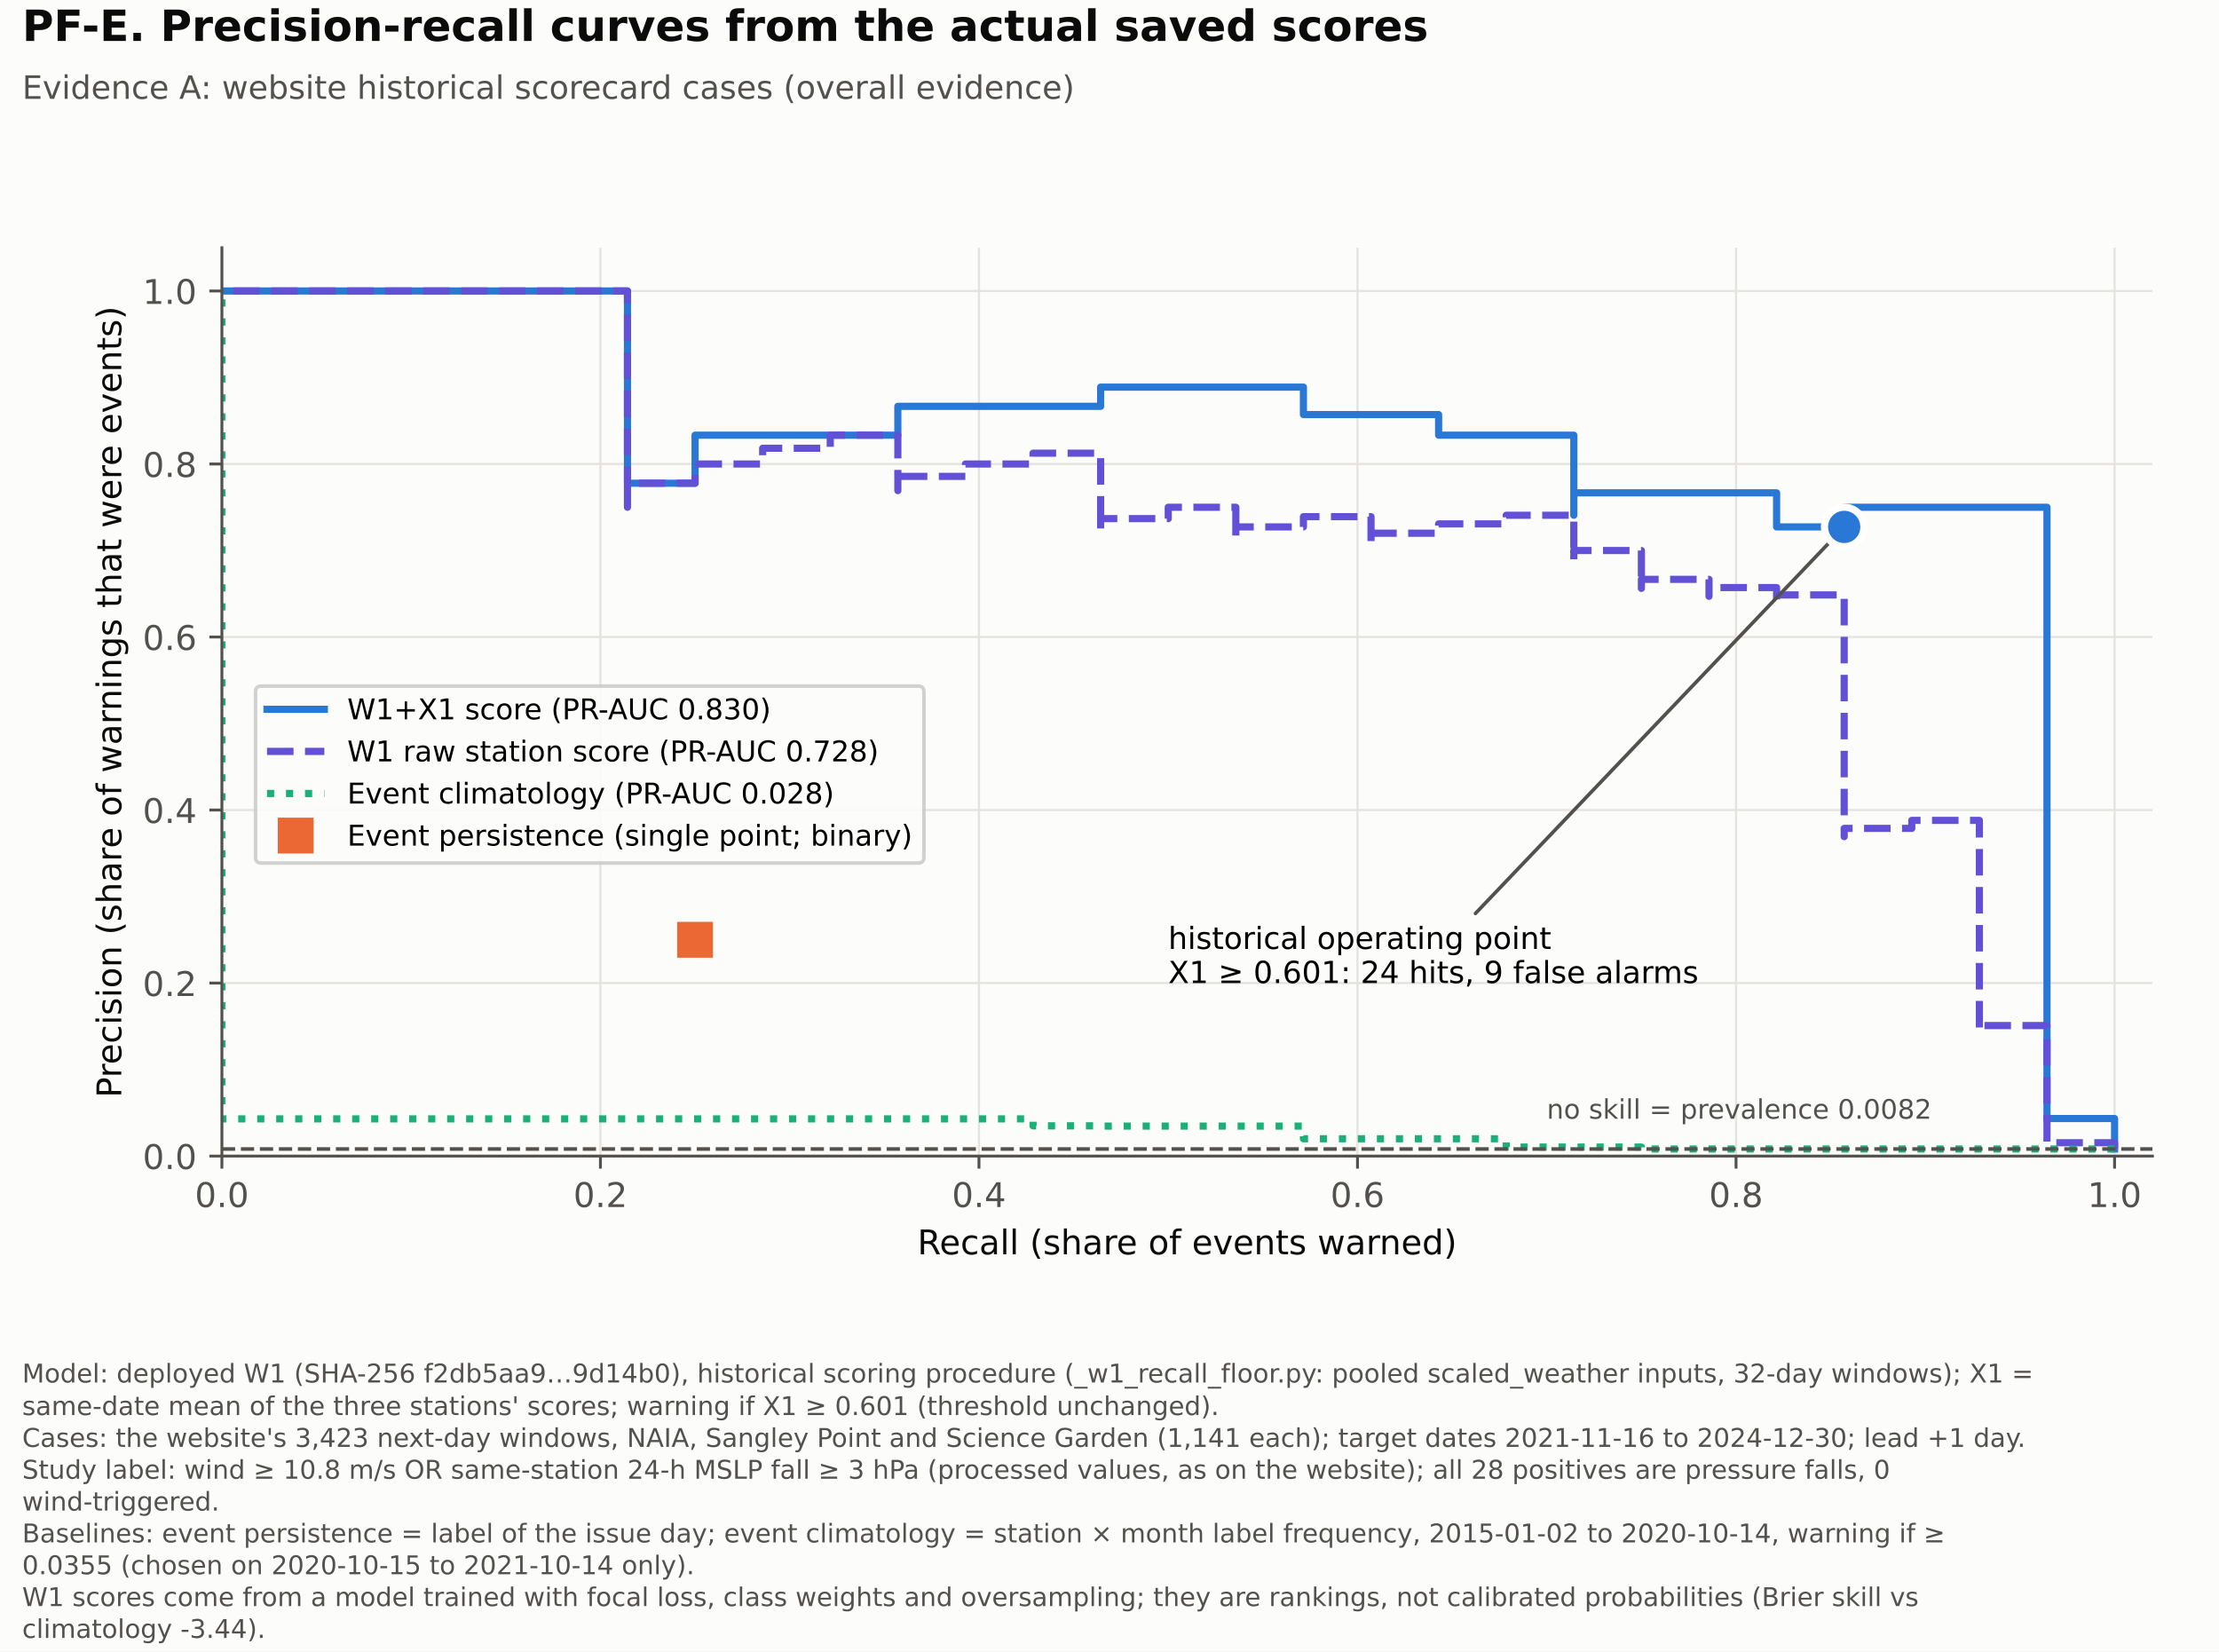
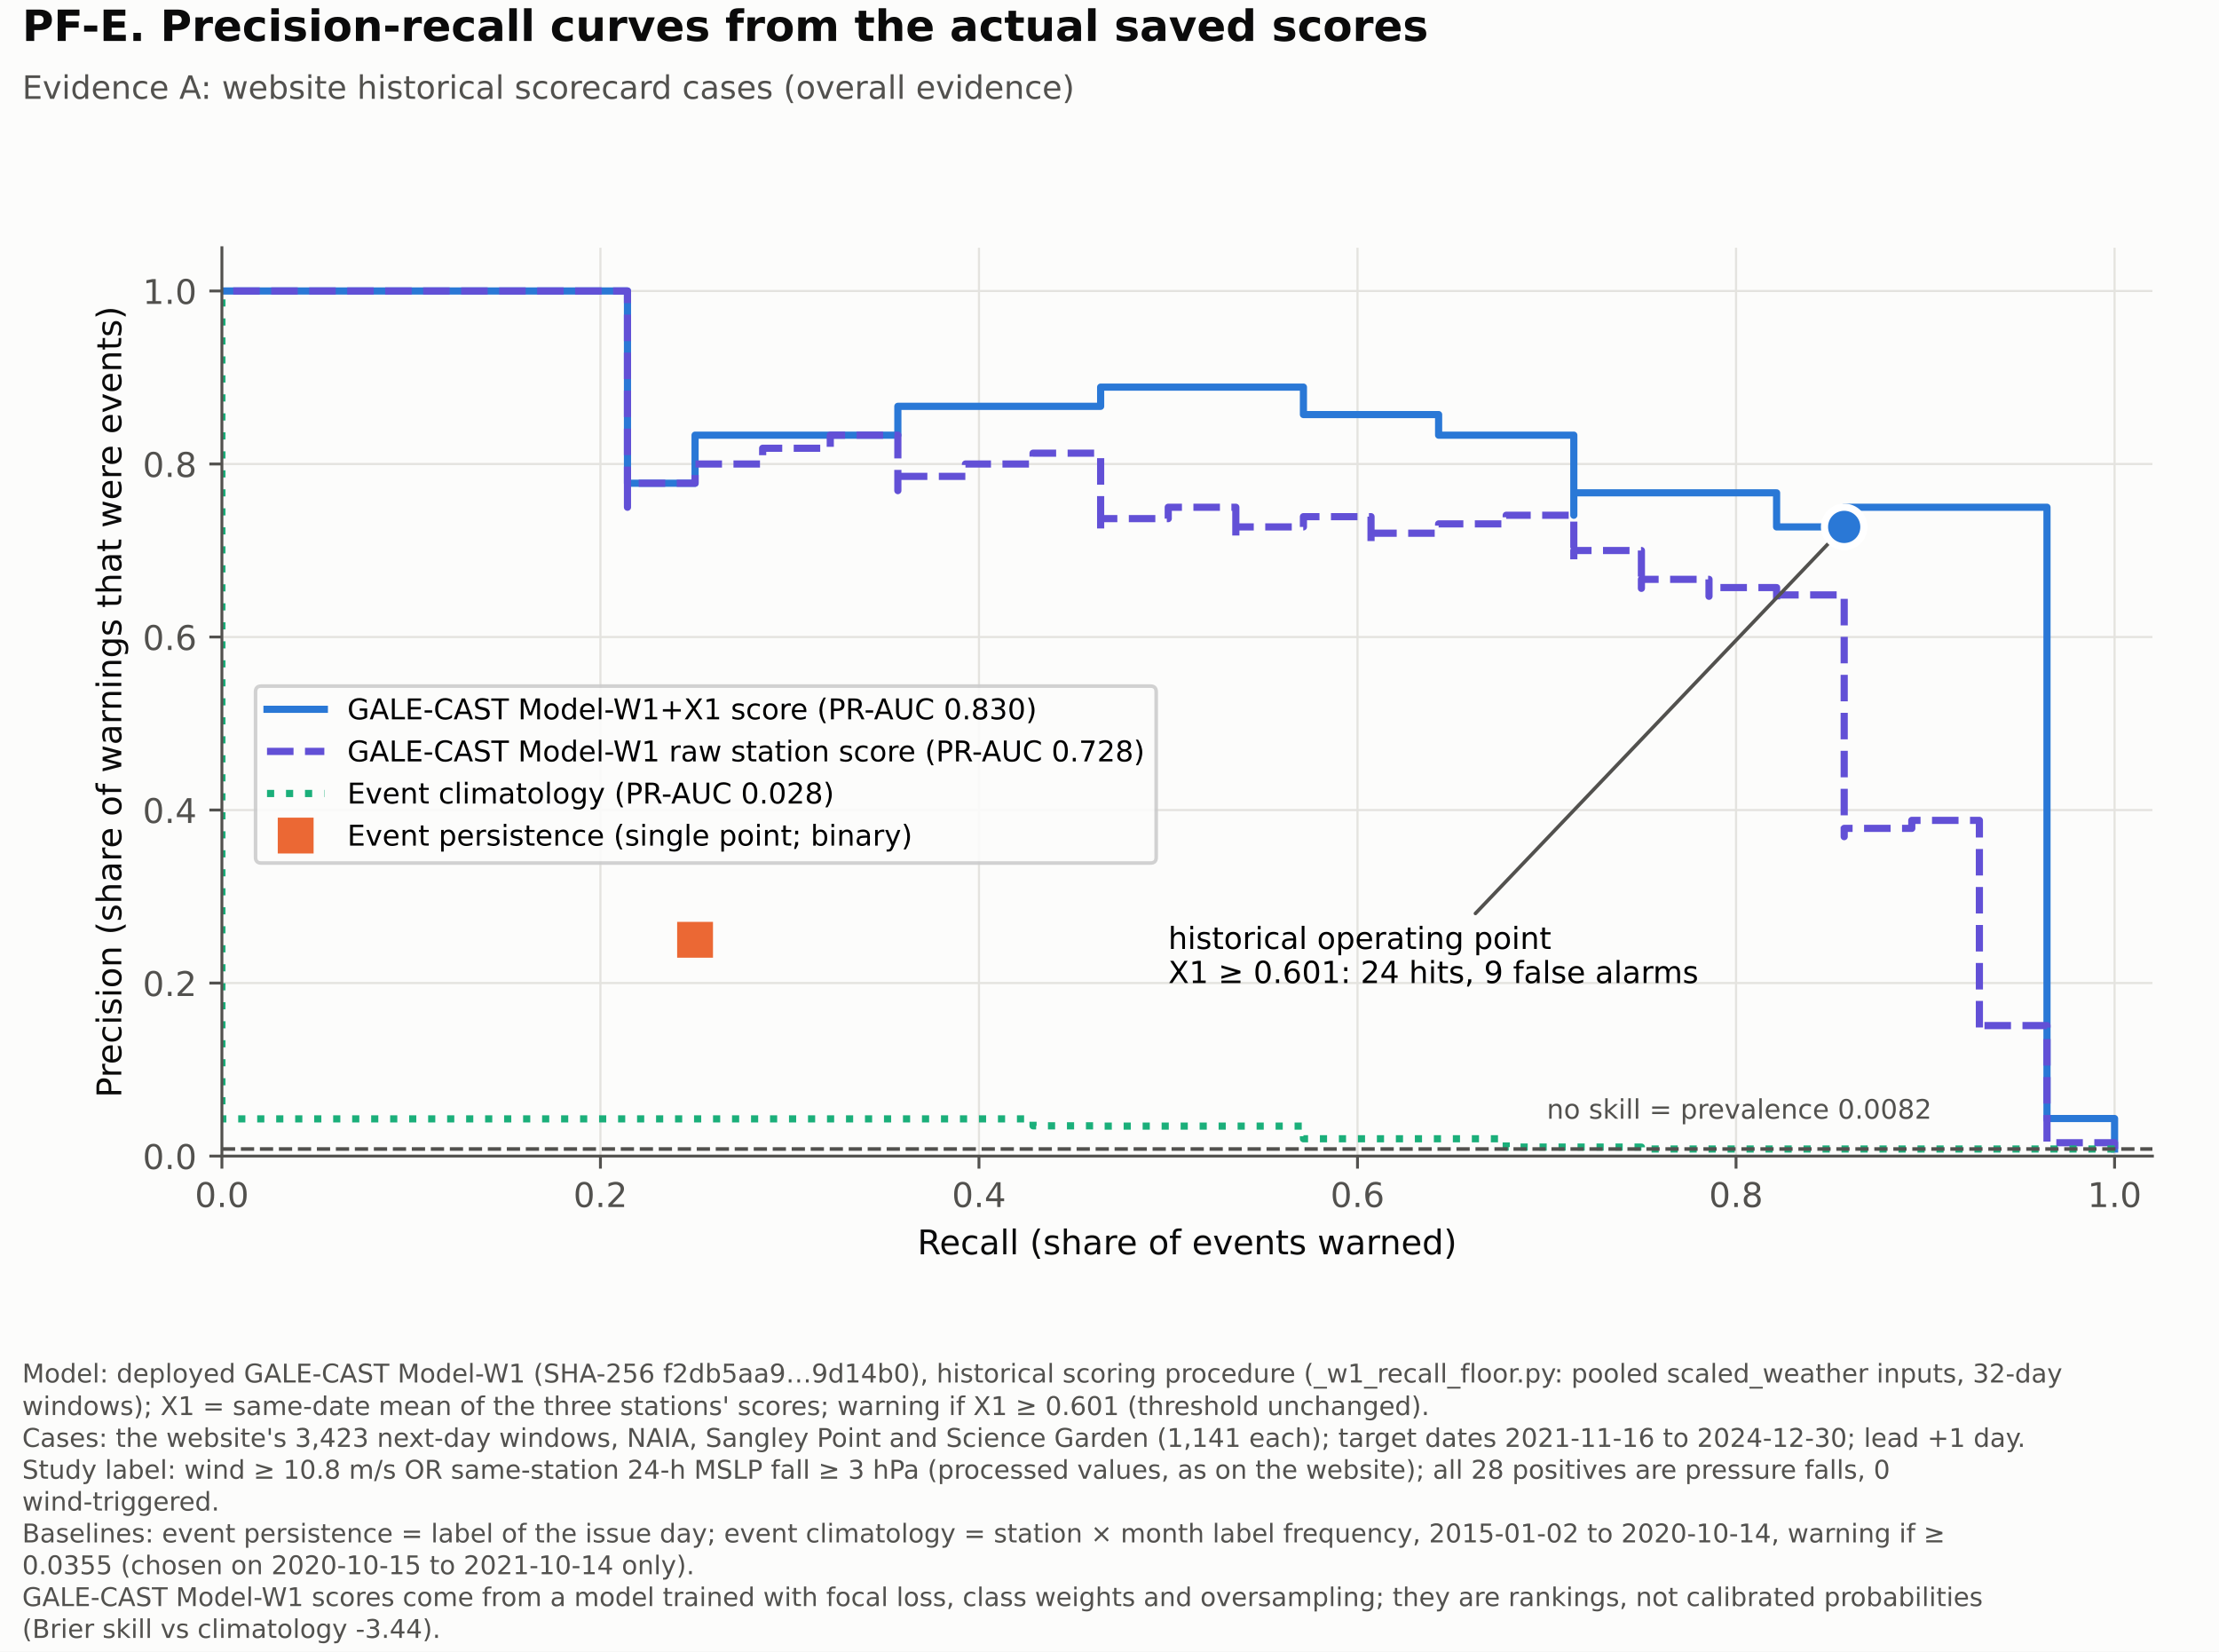
<svg xmlns="http://www.w3.org/2000/svg" xmlns:xlink="http://www.w3.org/1999/xlink" width="619.2pt" height="460.8pt" viewBox="0 0 619.2 460.8" version="1.1">
  <defs>
    <style type="text/css">*{stroke-linejoin: round; stroke-linecap: butt}</style>
  </defs>
  <g id="figure_1">
    <g id="patch_1">
      <path d="M 0 460.8  L 619.2 460.8  L 619.2 0  L 0 0  z " style="fill: #fcfcfb" />
    </g>
    <g id="axes_1">
      <g id="patch_2">
        <path d="M 61.92 322.56  L 600.624 322.56  L 600.624 69.12  L 61.92 69.12  z " style="fill: #fcfcfb" />
      </g>
      <g id="matplotlib.axis_1">
        <g id="xtick_1">
          <g id="line2d_1">
-             <path d="M 61.92 322.56  L 61.92 69.12  " clip-path="url(#p383bffa372)" style="fill: none; stroke: #e4e3df; stroke-width: 0.6; stroke-linecap: square" />
+             <path d="M 61.92 322.56  L 61.92 69.12  " clip-path="url(#p3936e4d92b)" style="fill: none; stroke: #e4e3df; stroke-width: 0.6; stroke-linecap: square" />
          </g>
          <g id="line2d_2">
            <defs>
-               <path id="md7d50d5242" d="M 0 0  L 0 3.5  " style="stroke: #52514e; stroke-width: 0.8" />
+               <path id="mcc670f566c" d="M 0 0  L 0 3.5  " style="stroke: #52514e; stroke-width: 0.8" />
            </defs>
            <g>
-               <use xlink:href="#md7d50d5242" x="61.92" y="322.56" style="fill: #52514e; stroke: #52514e; stroke-width: 0.8" />
+               <use xlink:href="#mcc670f566c" x="61.92" y="322.56" style="fill: #52514e; stroke: #52514e; stroke-width: 0.8" />
            </g>
          </g>
          <g id="text_1">
            <text style="fill: #52514e; font: 9.5px 'DejaVu Sans'; text-anchor: middle" x="61.92" y="336.779" transform="rotate(-0 61.92 336.7785)">0.0</text>
          </g>
        </g>
        <g id="xtick_2">
          <g id="line2d_3">
-             <path d="M 167.548 322.56  L 167.548 69.12  " clip-path="url(#p383bffa372)" style="fill: none; stroke: #e4e3df; stroke-width: 0.6; stroke-linecap: square" />
+             <path d="M 167.548 322.56  L 167.548 69.12  " clip-path="url(#p3936e4d92b)" style="fill: none; stroke: #e4e3df; stroke-width: 0.6; stroke-linecap: square" />
          </g>
          <g id="line2d_4">
            <g>
-               <use xlink:href="#md7d50d5242" x="167.548" y="322.56" style="fill: #52514e; stroke: #52514e; stroke-width: 0.8" />
+               <use xlink:href="#mcc670f566c" x="167.548" y="322.56" style="fill: #52514e; stroke: #52514e; stroke-width: 0.8" />
            </g>
          </g>
          <g id="text_2">
            <text style="fill: #52514e; font: 9.5px 'DejaVu Sans'; text-anchor: middle" x="167.548" y="336.779" transform="rotate(-0 167.5482 336.7785)">0.2</text>
          </g>
        </g>
        <g id="xtick_3">
          <g id="line2d_5">
-             <path d="M 273.176 322.56  L 273.176 69.12  " clip-path="url(#p383bffa372)" style="fill: none; stroke: #e4e3df; stroke-width: 0.6; stroke-linecap: square" />
+             <path d="M 273.176 322.56  L 273.176 69.12  " clip-path="url(#p3936e4d92b)" style="fill: none; stroke: #e4e3df; stroke-width: 0.6; stroke-linecap: square" />
          </g>
          <g id="line2d_6">
            <g>
-               <use xlink:href="#md7d50d5242" x="273.176" y="322.56" style="fill: #52514e; stroke: #52514e; stroke-width: 0.8" />
+               <use xlink:href="#mcc670f566c" x="273.176" y="322.56" style="fill: #52514e; stroke: #52514e; stroke-width: 0.8" />
            </g>
          </g>
          <g id="text_3">
            <text style="fill: #52514e; font: 9.5px 'DejaVu Sans'; text-anchor: middle" x="273.176" y="336.779" transform="rotate(-0 273.1765 336.7785)">0.4</text>
          </g>
        </g>
        <g id="xtick_4">
          <g id="line2d_7">
-             <path d="M 378.805 322.56  L 378.805 69.12  " clip-path="url(#p383bffa372)" style="fill: none; stroke: #e4e3df; stroke-width: 0.6; stroke-linecap: square" />
+             <path d="M 378.805 322.56  L 378.805 69.12  " clip-path="url(#p3936e4d92b)" style="fill: none; stroke: #e4e3df; stroke-width: 0.6; stroke-linecap: square" />
          </g>
          <g id="line2d_8">
            <g>
-               <use xlink:href="#md7d50d5242" x="378.805" y="322.56" style="fill: #52514e; stroke: #52514e; stroke-width: 0.8" />
+               <use xlink:href="#mcc670f566c" x="378.805" y="322.56" style="fill: #52514e; stroke: #52514e; stroke-width: 0.8" />
            </g>
          </g>
          <g id="text_4">
            <text style="fill: #52514e; font: 9.5px 'DejaVu Sans'; text-anchor: middle" x="378.805" y="336.779" transform="rotate(-0 378.8047 336.7785)">0.6</text>
          </g>
        </g>
        <g id="xtick_5">
          <g id="line2d_9">
-             <path d="M 484.433 322.56  L 484.433 69.12  " clip-path="url(#p383bffa372)" style="fill: none; stroke: #e4e3df; stroke-width: 0.6; stroke-linecap: square" />
+             <path d="M 484.433 322.56  L 484.433 69.12  " clip-path="url(#p3936e4d92b)" style="fill: none; stroke: #e4e3df; stroke-width: 0.6; stroke-linecap: square" />
          </g>
          <g id="line2d_10">
            <g>
-               <use xlink:href="#md7d50d5242" x="484.433" y="322.56" style="fill: #52514e; stroke: #52514e; stroke-width: 0.8" />
+               <use xlink:href="#mcc670f566c" x="484.433" y="322.56" style="fill: #52514e; stroke: #52514e; stroke-width: 0.8" />
            </g>
          </g>
          <g id="text_5">
            <text style="fill: #52514e; font: 9.5px 'DejaVu Sans'; text-anchor: middle" x="484.433" y="336.779" transform="rotate(-0 484.4329 336.7785)">0.8</text>
          </g>
        </g>
        <g id="xtick_6">
          <g id="line2d_11">
-             <path d="M 590.061 322.56  L 590.061 69.12  " clip-path="url(#p383bffa372)" style="fill: none; stroke: #e4e3df; stroke-width: 0.6; stroke-linecap: square" />
+             <path d="M 590.061 322.56  L 590.061 69.12  " clip-path="url(#p3936e4d92b)" style="fill: none; stroke: #e4e3df; stroke-width: 0.6; stroke-linecap: square" />
          </g>
          <g id="line2d_12">
            <g>
-               <use xlink:href="#md7d50d5242" x="590.061" y="322.56" style="fill: #52514e; stroke: #52514e; stroke-width: 0.8" />
+               <use xlink:href="#mcc670f566c" x="590.061" y="322.56" style="fill: #52514e; stroke: #52514e; stroke-width: 0.8" />
            </g>
          </g>
          <g id="text_6">
            <text style="fill: #52514e; font: 9.5px 'DejaVu Sans'; text-anchor: middle" x="590.061" y="336.779" transform="rotate(-0 590.0612 336.7785)">1.0</text>
          </g>
        </g>
        <g id="text_7">
          <text style="fill: #0b0b0b; font: 9.5px 'DejaVu Sans'; text-anchor: middle" x="331.272" y="349.973" transform="rotate(-0 331.272 349.9727)">Recall (share of events warned)</text>
        </g>
      </g>
      <g id="matplotlib.axis_2">
        <g id="ytick_1">
          <g id="line2d_13">
-             <path d="M 61.92 322.56  L 600.624 322.56  " clip-path="url(#p383bffa372)" style="fill: none; stroke: #e4e3df; stroke-width: 0.6; stroke-linecap: square" />
+             <path d="M 61.92 322.56  L 600.624 322.56  " clip-path="url(#p3936e4d92b)" style="fill: none; stroke: #e4e3df; stroke-width: 0.6; stroke-linecap: square" />
          </g>
          <g id="line2d_14">
            <defs>
-               <path id="m745daed91f" d="M 0 0  L -3.5 0  " style="stroke: #52514e; stroke-width: 0.8" />
+               <path id="m7b011d0140" d="M 0 0  L -3.5 0  " style="stroke: #52514e; stroke-width: 0.8" />
            </defs>
            <g>
-               <use xlink:href="#m745daed91f" x="61.92" y="322.56" style="fill: #52514e; stroke: #52514e; stroke-width: 0.8" />
+               <use xlink:href="#m7b011d0140" x="61.92" y="322.56" style="fill: #52514e; stroke: #52514e; stroke-width: 0.8" />
            </g>
          </g>
          <g id="text_8">
            <text style="fill: #52514e; font: 9.5px 'DejaVu Sans'; text-anchor: end" x="54.92" y="326.169" transform="rotate(-0 54.92 326.1693)">0.0</text>
          </g>
        </g>
        <g id="ytick_2">
          <g id="line2d_15">
-             <path d="M 61.92 274.286  L 600.624 274.286  " clip-path="url(#p383bffa372)" style="fill: none; stroke: #e4e3df; stroke-width: 0.6; stroke-linecap: square" />
+             <path d="M 61.92 274.286  L 600.624 274.286  " clip-path="url(#p3936e4d92b)" style="fill: none; stroke: #e4e3df; stroke-width: 0.6; stroke-linecap: square" />
          </g>
          <g id="line2d_16">
            <g>
-               <use xlink:href="#m745daed91f" x="61.92" y="274.286" style="fill: #52514e; stroke: #52514e; stroke-width: 0.8" />
+               <use xlink:href="#m7b011d0140" x="61.92" y="274.286" style="fill: #52514e; stroke: #52514e; stroke-width: 0.8" />
            </g>
          </g>
          <g id="text_9">
            <text style="fill: #52514e; font: 9.5px 'DejaVu Sans'; text-anchor: end" x="54.92" y="277.895" transform="rotate(-0 54.92 277.895)">0.2</text>
          </g>
        </g>
        <g id="ytick_3">
          <g id="line2d_17">
-             <path d="M 61.92 226.011  L 600.624 226.011  " clip-path="url(#p383bffa372)" style="fill: none; stroke: #e4e3df; stroke-width: 0.6; stroke-linecap: square" />
+             <path d="M 61.92 226.011  L 600.624 226.011  " clip-path="url(#p3936e4d92b)" style="fill: none; stroke: #e4e3df; stroke-width: 0.6; stroke-linecap: square" />
          </g>
          <g id="line2d_18">
            <g>
-               <use xlink:href="#m745daed91f" x="61.92" y="226.011" style="fill: #52514e; stroke: #52514e; stroke-width: 0.8" />
+               <use xlink:href="#m7b011d0140" x="61.92" y="226.011" style="fill: #52514e; stroke: #52514e; stroke-width: 0.8" />
            </g>
          </g>
          <g id="text_10">
            <text style="fill: #52514e; font: 9.5px 'DejaVu Sans'; text-anchor: end" x="54.92" y="229.621" transform="rotate(-0 54.92 229.6207)">0.4</text>
          </g>
        </g>
        <g id="ytick_4">
          <g id="line2d_19">
-             <path d="M 61.92 177.737  L 600.624 177.737  " clip-path="url(#p383bffa372)" style="fill: none; stroke: #e4e3df; stroke-width: 0.6; stroke-linecap: square" />
+             <path d="M 61.92 177.737  L 600.624 177.737  " clip-path="url(#p3936e4d92b)" style="fill: none; stroke: #e4e3df; stroke-width: 0.6; stroke-linecap: square" />
          </g>
          <g id="line2d_20">
            <g>
-               <use xlink:href="#m745daed91f" x="61.92" y="177.737" style="fill: #52514e; stroke: #52514e; stroke-width: 0.8" />
+               <use xlink:href="#m7b011d0140" x="61.92" y="177.737" style="fill: #52514e; stroke: #52514e; stroke-width: 0.8" />
            </g>
          </g>
          <g id="text_11">
            <text style="fill: #52514e; font: 9.5px 'DejaVu Sans'; text-anchor: end" x="54.92" y="181.346" transform="rotate(-0 54.92 181.3464)">0.6</text>
          </g>
        </g>
        <g id="ytick_5">
          <g id="line2d_21">
-             <path d="M 61.92 129.463  L 600.624 129.463  " clip-path="url(#p383bffa372)" style="fill: none; stroke: #e4e3df; stroke-width: 0.6; stroke-linecap: square" />
+             <path d="M 61.92 129.463  L 600.624 129.463  " clip-path="url(#p3936e4d92b)" style="fill: none; stroke: #e4e3df; stroke-width: 0.6; stroke-linecap: square" />
          </g>
          <g id="line2d_22">
            <g>
-               <use xlink:href="#m745daed91f" x="61.92" y="129.463" style="fill: #52514e; stroke: #52514e; stroke-width: 0.8" />
+               <use xlink:href="#m7b011d0140" x="61.92" y="129.463" style="fill: #52514e; stroke: #52514e; stroke-width: 0.8" />
            </g>
          </g>
          <g id="text_12">
            <text style="fill: #52514e; font: 9.5px 'DejaVu Sans'; text-anchor: end" x="54.92" y="133.072" transform="rotate(-0 54.92 133.0721)">0.8</text>
          </g>
        </g>
        <g id="ytick_6">
          <g id="line2d_23">
-             <path d="M 61.92 81.189  L 600.624 81.189  " clip-path="url(#p383bffa372)" style="fill: none; stroke: #e4e3df; stroke-width: 0.6; stroke-linecap: square" />
+             <path d="M 61.92 81.189  L 600.624 81.189  " clip-path="url(#p3936e4d92b)" style="fill: none; stroke: #e4e3df; stroke-width: 0.6; stroke-linecap: square" />
          </g>
          <g id="line2d_24">
            <g>
-               <use xlink:href="#m745daed91f" x="61.92" y="81.189" style="fill: #52514e; stroke: #52514e; stroke-width: 0.8" />
+               <use xlink:href="#m7b011d0140" x="61.92" y="81.189" style="fill: #52514e; stroke: #52514e; stroke-width: 0.8" />
            </g>
          </g>
          <g id="text_13">
            <text style="fill: #52514e; font: 9.5px 'DejaVu Sans'; text-anchor: end" x="54.92" y="84.798" transform="rotate(-0 54.92 84.79783)">1.0</text>
          </g>
        </g>
        <g id="text_14">
          <text style="fill: #0b0b0b; font: 9.5px 'DejaVu Sans'; text-anchor: middle" x="33.836" y="195.84" transform="rotate(-90 33.83633 195.84)">Precision (share of warnings that were events)</text>
        </g>
      </g>
      <g id="line2d_25">
-         <path d="M 590.061 320.586  L 590.061 312.082  L 571.199 312.082  L 571.199 312.409  L 571.199 141.531  L 514.612 141.531  L 514.612 147.017  L 495.75 147.017  L 495.75 137.509  L 439.164 137.509  L 439.164 143.766  L 439.164 121.417  L 401.439 121.417  L 401.439 115.67  L 363.715 115.67  L 363.715 108.008  L 307.128 108.008  L 307.128 113.371  L 250.542 113.371  L 250.542 121.417  L 193.955 121.417  L 193.955 134.827  L 175.093 134.827  L 175.093 81.189  L 61.92 81.189  L 61.92 81.189  " clip-path="url(#p383bffa372)" style="fill: none; stroke: #2a78d6; stroke-width: 2; stroke-linecap: square" />
+         <path d="M 590.061 320.586  L 590.061 312.082  L 571.199 312.082  L 571.199 312.409  L 571.199 141.531  L 514.612 141.531  L 514.612 147.017  L 495.75 147.017  L 495.75 137.509  L 439.164 137.509  L 439.164 143.766  L 439.164 121.417  L 401.439 121.417  L 401.439 115.67  L 363.715 115.67  L 363.715 108.008  L 307.128 108.008  L 307.128 113.371  L 250.542 113.371  L 250.542 121.417  L 193.955 121.417  L 193.955 134.827  L 175.093 134.827  L 175.093 81.189  L 61.92 81.189  L 61.92 81.189  " clip-path="url(#p3936e4d92b)" style="fill: none; stroke: #2a78d6; stroke-width: 2; stroke-linecap: square" />
      </g>
      <g id="line2d_26">
-         <path d="M 590.061 320.586  L 590.061 318.84  L 571.199 318.84  L 571.199 318.971  L 571.199 286.152  L 552.337 286.152  L 552.337 287.303  L 552.337 228.893  L 533.475 228.893  L 533.475 231.131  L 514.612 231.131  L 514.612 233.438  L 514.612 165.995  L 495.75 165.995  L 495.75 168.35  L 495.75 163.944  L 476.888 163.944  L 476.888 166.378  L 476.888 161.646  L 458.026 161.646  L 458.026 164.16  L 458.026 153.6  L 439.164 153.6  L 439.164 156.097  L 439.164 143.766  L 420.302 143.766  L 420.302 146.173  L 401.439 146.173  L 401.439 148.773  L 382.577 148.773  L 382.577 151.589  L 382.577 144.155  L 363.715 144.155  L 363.715 147.017  L 344.853 147.017  L 344.853 150.152  L 344.853 141.531  L 325.991 141.531  L 325.991 144.707  L 307.128 144.707  L 307.128 148.236  L 307.128 126.446  L 288.266 126.446  L 288.266 129.463  L 269.404 129.463  L 269.404 132.911  L 250.542 132.911  L 250.542 136.89  L 250.542 121.417  L 231.68 121.417  L 231.68 125.074  L 212.817 125.074  L 212.817 129.463  L 193.955 129.463  L 193.955 134.827  L 175.093 134.827  L 175.093 141.531  L 175.093 81.189  L 61.92 81.189  L 61.92 81.189  " clip-path="url(#p383bffa372)" style="fill: none; stroke-dasharray: 7.4,3.2; stroke-dashoffset: 0; stroke: #6250d6; stroke-width: 2" />
+         <path d="M 590.061 320.586  L 590.061 318.84  L 571.199 318.84  L 571.199 318.971  L 571.199 286.152  L 552.337 286.152  L 552.337 287.303  L 552.337 228.893  L 533.475 228.893  L 533.475 231.131  L 514.612 231.131  L 514.612 233.438  L 514.612 165.995  L 495.75 165.995  L 495.75 168.35  L 495.75 163.944  L 476.888 163.944  L 476.888 166.378  L 476.888 161.646  L 458.026 161.646  L 458.026 164.16  L 458.026 153.6  L 439.164 153.6  L 439.164 156.097  L 439.164 143.766  L 420.302 143.766  L 420.302 146.173  L 401.439 146.173  L 401.439 148.773  L 382.577 148.773  L 382.577 151.589  L 382.577 144.155  L 363.715 144.155  L 363.715 147.017  L 344.853 147.017  L 344.853 150.152  L 344.853 141.531  L 325.991 141.531  L 325.991 144.707  L 307.128 144.707  L 307.128 148.236  L 307.128 126.446  L 288.266 126.446  L 288.266 129.463  L 269.404 129.463  L 269.404 132.911  L 250.542 132.911  L 250.542 136.89  L 250.542 121.417  L 231.68 121.417  L 231.68 125.074  L 212.817 125.074  L 212.817 129.463  L 193.955 129.463  L 193.955 134.827  L 175.093 134.827  L 175.093 141.531  L 175.093 81.189  L 61.92 81.189  L 61.92 81.189  " clip-path="url(#p3936e4d92b)" style="fill: none; stroke-dasharray: 7.4,3.2; stroke-dashoffset: 0; stroke: #6250d6; stroke-width: 2" />
      </g>
      <g id="line2d_27">
-         <path d="M 590.061 320.586  L 458.026 320.586  L 458.026 320.049  L 420.302 320.049  L 420.302 319.924  L 420.302 319.924  L 420.302 319.776  L 420.302 319.776  L 420.302 319.23  L 420.302 319.23  L 420.302 318.903  L 420.302 318.903  L 420.302 318.167  L 420.302 318.167  L 420.302 317.738  L 363.715 317.738  L 363.715 317.551  L 363.715 317.551  L 363.715 316.6  L 363.715 316.6  L 363.715 314.201  L 307.128 314.201  L 307.128 314.125  L 288.266 314.125  L 288.266 312.178  L 61.92 312.178  L 61.92 81.189  " clip-path="url(#p383bffa372)" style="fill: none; stroke-dasharray: 2,3.3; stroke-dashoffset: 0; stroke: #1baf7a; stroke-width: 2" />
+         <path d="M 590.061 320.586  L 458.026 320.586  L 458.026 320.049  L 420.302 320.049  L 420.302 319.924  L 420.302 319.924  L 420.302 319.776  L 420.302 319.776  L 420.302 319.23  L 420.302 319.23  L 420.302 318.903  L 420.302 318.903  L 420.302 318.167  L 420.302 318.167  L 420.302 317.738  L 363.715 317.738  L 363.715 317.551  L 363.715 317.551  L 363.715 316.6  L 363.715 316.6  L 363.715 314.201  L 307.128 314.201  L 307.128 314.125  L 288.266 314.125  L 288.266 312.178  L 61.92 312.178  L 61.92 81.189  " clip-path="url(#p3936e4d92b)" style="fill: none; stroke-dasharray: 2,3.3; stroke-dashoffset: 0; stroke: #1baf7a; stroke-width: 2" />
      </g>
      <g id="line2d_28">
        <defs>
-           <path id="m29f883586b" d="M -4.5 4.5  L 4.5 4.5  L 4.5 -4.5  L -4.5 -4.5  z " style="stroke: #eb6834; stroke-linejoin: miter" />
+           <path id="m264fb975c2" d="M -4.5 4.5  L 4.5 4.5  L 4.5 -4.5  L -4.5 -4.5  z " style="stroke: #eb6834; stroke-linejoin: miter" />
        </defs>
-         <g clip-path="url(#p383bffa372)">
-           <use xlink:href="#m29f883586b" x="193.955" y="262.217" style="fill: #eb6834; stroke: #eb6834; stroke-linejoin: miter" />
+         <g clip-path="url(#p3936e4d92b)">
+           <use xlink:href="#m264fb975c2" x="193.955" y="262.217" style="fill: #eb6834; stroke: #eb6834; stroke-linejoin: miter" />
        </g>
      </g>
      <g id="line2d_29">
-         <path d="M 61.92 320.586  L 600.624 320.586  " clip-path="url(#p383bffa372)" style="fill: none; stroke-dasharray: 3.7,1.6; stroke-dashoffset: 0; stroke: #52514e" />
+         <path d="M 61.92 320.586  L 600.624 320.586  " clip-path="url(#p3936e4d92b)" style="fill: none; stroke-dasharray: 3.7,1.6; stroke-dashoffset: 0; stroke: #52514e" />
      </g>
      <g id="patch_3">
        <path d="M 61.92 322.56  L 61.92 69.12  " style="fill: none; stroke: #52514e; stroke-width: 0.8; stroke-linejoin: miter; stroke-linecap: square" />
      </g>
      <g id="patch_4">
        <path d="M 61.92 322.56  L 600.624 322.56  " style="fill: none; stroke: #52514e; stroke-width: 0.8; stroke-linejoin: miter; stroke-linecap: square" />
      </g>
      <g id="patch_5">
        <path d="M 411.715 254.866  Q 462.474 201.664 513.234 148.462  " style="fill: none; stroke: #52514e; stroke-linecap: round" />
      </g>
      <g id="text_15">
        <text style="font: 8.5px 'DejaVu Sans'" transform="translate(325.9906 264.7676)">historical operating point</text>
        <text style="font: 8.5px 'DejaVu Sans'" transform="translate(325.9906 274.2857)">X1 ≥ 0.601: 24 hits, 9 false alarms</text>
      </g>
      <g id="text_16">
        <text style="fill: #52514e; font: 7.5px 'DejaVu Sans'; text-anchor: start" x="431.619" y="312.138" transform="rotate(-0 431.6188 312.1376)">no skill = prevalence 0.0082</text>
      </g>
      <g id="line2d_30">
        <defs>
-           <path id="m08b0b5321c" d="M 0 5.5  C 1.459 5.5 2.858 4.92 3.889 3.889  C 4.92 2.858 5.5 1.459 5.5 0  C 5.5 -1.459 4.92 -2.858 3.889 -3.889  C 2.858 -4.92 1.459 -5.5 0 -5.5  C -1.459 -5.5 -2.858 -4.92 -3.889 -3.889  C -4.92 -2.858 -5.5 -1.459 -5.5 0  C -5.5 1.459 -4.92 2.858 -3.889 3.889  C -2.858 4.92 -1.459 5.5 0 5.5  z " style="stroke: #ffffff; stroke-width: 2" />
+           <path id="m233410ea89" d="M 0 5.5  C 1.459 5.5 2.858 4.92 3.889 3.889  C 4.92 2.858 5.5 1.459 5.5 0  C 5.5 -1.459 4.92 -2.858 3.889 -3.889  C 2.858 -4.92 1.459 -5.5 0 -5.5  C -1.459 -5.5 -2.858 -4.92 -3.889 -3.889  C -4.92 -2.858 -5.5 -1.459 -5.5 0  C -5.5 1.459 -4.92 2.858 -3.889 3.889  C -2.858 4.92 -1.459 5.5 0 5.5  z " style="stroke: #ffffff; stroke-width: 2" />
        </defs>
-         <g clip-path="url(#p383bffa372)">
-           <use xlink:href="#m08b0b5321c" x="514.612" y="147.017" style="fill: #2a78d6; stroke: #ffffff; stroke-width: 2" />
+         <g clip-path="url(#p3936e4d92b)">
+           <use xlink:href="#m233410ea89" x="514.612" y="147.017" style="fill: #2a78d6; stroke: #ffffff; stroke-width: 2" />
        </g>
      </g>
      <g id="legend_1">
        <g id="patch_6">
-           <path d="M 72.907 240.8  L 256.215 240.8  Q 257.815 240.8 257.815 239.2  L 257.815 193.03  Q 257.815 191.43 256.215 191.43  L 72.907 191.43  Q 71.307 191.43 71.307 193.03  L 71.307 239.2  Q 71.307 240.8 72.907 240.8  z " style="fill: #fcfcfb; opacity: 0.9; stroke: #cccccc; stroke-linejoin: miter" />
+           <path d="M 72.907 240.8  L 321.027 240.8  Q 322.627 240.8 322.627 239.2  L 322.627 193.03  Q 322.627 191.43 321.027 191.43  L 72.907 191.43  Q 71.307 191.43 71.307 193.03  L 71.307 239.2  Q 71.307 240.8 72.907 240.8  z " style="fill: #fcfcfb; opacity: 0.9; stroke: #cccccc; stroke-linejoin: miter" />
        </g>
        <g id="line2d_31">
          <path d="M 74.507 197.909  L 82.507 197.909  L 82.507 197.909  L 90.507 197.909  L 90.507 197.909  " style="fill: none; stroke: #2a78d6; stroke-width: 2; stroke-linecap: square" />
        </g>
        <g id="text_17">
-           <text style="font: 8px 'DejaVu Sans'; text-anchor: start" x="96.907" y="200.709" transform="rotate(-0 96.90704 200.7089)">W1+X1 score (PR-AUC 0.830)</text>
+           <text style="font: 8px 'DejaVu Sans'; text-anchor: start" x="96.907" y="200.709" transform="rotate(-0 96.90704 200.7089)">GALE-CAST Model-W1+X1 score (PR-AUC 0.830)</text>
        </g>
        <g id="line2d_32">
          <path d="M 74.507 209.651  L 82.507 209.651  L 82.507 209.651  L 90.507 209.651  L 90.507 209.651  " style="fill: none; stroke-dasharray: 7.4,3.2; stroke-dashoffset: 0; stroke: #6250d6; stroke-width: 2" />
        </g>
        <g id="text_18">
-           <text style="font: 8px 'DejaVu Sans'; text-anchor: start" x="96.907" y="212.451" transform="rotate(-0 96.90704 212.4514)">W1 raw station score (PR-AUC 0.728)</text>
+           <text style="font: 8px 'DejaVu Sans'; text-anchor: start" x="96.907" y="212.451" transform="rotate(-0 96.90704 212.4514)">GALE-CAST Model-W1 raw station score (PR-AUC 0.728)</text>
        </g>
        <g id="line2d_33">
          <path d="M 74.507 221.394  L 82.507 221.394  L 82.507 221.394  L 90.507 221.394  L 90.507 221.394  " style="fill: none; stroke-dasharray: 2,3.3; stroke-dashoffset: 0; stroke: #1baf7a; stroke-width: 2" />
        </g>
        <g id="text_19">
          <text style="font: 8px 'DejaVu Sans'; text-anchor: start" x="96.907" y="224.194" transform="rotate(-0 96.90704 224.194)">Event climatology (PR-AUC 0.028)</text>
        </g>
        <g id="line2d_34">
          <g>
-             <use xlink:href="#m29f883586b" x="82.507" y="233.136" style="fill: #eb6834; stroke: #eb6834; stroke-linejoin: miter" />
+             <use xlink:href="#m264fb975c2" x="82.507" y="233.136" style="fill: #eb6834; stroke: #eb6834; stroke-linejoin: miter" />
          </g>
        </g>
        <g id="text_20">
          <text style="font: 8px 'DejaVu Sans'; text-anchor: start" x="96.907" y="235.936" transform="rotate(-0 96.90704 235.9365)">Event persistence (single point; binary)</text>
        </g>
      </g>
    </g>
    <g id="text_21">
      <text style="fill: #0b0b0b; font: 700 12px 'DejaVu Sans'; text-anchor: start" x="6.192" y="11.422" transform="rotate(-0 6.192 11.42212)">PF-E. Precision-recall curves from the actual saved scores</text>
    </g>
    <g id="text_22">
      <text style="fill: #52514e; font: 9px 'DejaVu Sans'; text-anchor: start" x="6.192" y="27.575" transform="rotate(-0 6.192 27.57459)">Evidence A: website historical scorecard cases (overall evidence)</text>
    </g>
    <g id="text_23">
-       <text style="fill: #52514e; font: 7.2px 'DejaVu Sans'" transform="translate(6.192 385.7339)">Model: deployed W1 (SHA-256 f2db5aa9…9d14b0), historical scoring procedure (_w1_recall_floor.py: pooled scaled_weather inputs, 32-day windows); X1 =</text>
-       <text style="fill: #52514e; font: 7.2px 'DejaVu Sans'" transform="translate(6.192 394.8172)">same-date mean of the three stations' scores; warning if X1 ≥ 0.601 (threshold unchanged).</text>
+       <text style="fill: #52514e; font: 7.2px 'DejaVu Sans'" transform="translate(6.192 385.7339)">Model: deployed GALE-CAST Model-W1 (SHA-256 f2db5aa9…9d14b0), historical scoring procedure (_w1_recall_floor.py: pooled scaled_weather inputs, 32-day</text>
+       <text style="fill: #52514e; font: 7.2px 'DejaVu Sans'" transform="translate(6.192 394.8172)">windows); X1 = same-date mean of the three stations' scores; warning if X1 ≥ 0.601 (threshold unchanged).</text>
      <text style="fill: #52514e; font: 7.2px 'DejaVu Sans'" transform="translate(6.192 403.7003)">Cases: the website's 3,423 next-day windows, NAIA, Sangley Point and Science Garden (1,141 each); target dates 2021-11-16 to 2024-12-30; lead +1 day.</text>
      <text style="fill: #52514e; font: 7.2px 'DejaVu Sans'" transform="translate(6.192 412.5833)">Study label: wind ≥ 10.8 m/s OR same-station 24-h MSLP fall ≥ 3 hPa (processed values, as on the website); all 28 positives are pressure falls, 0</text>
      <text style="fill: #52514e; font: 7.2px 'DejaVu Sans'" transform="translate(6.192 421.4664)">wind-triggered.</text>
      <text style="fill: #52514e; font: 7.2px 'DejaVu Sans'" transform="translate(6.192 430.3495)">Baselines: event persistence = label of the issue day; event climatology = station × month label frequency, 2015-01-02 to 2020-10-14, warning if ≥</text>
      <text style="fill: #52514e; font: 7.2px 'DejaVu Sans'" transform="translate(6.192 439.2325)">0.0355 (chosen on 2020-10-15 to 2021-10-14 only).</text>
-       <text style="fill: #52514e; font: 7.2px 'DejaVu Sans'" transform="translate(6.192 448.1156)">W1 scores come from a model trained with focal loss, class weights and oversampling; they are rankings, not calibrated probabilities (Brier skill vs</text>
-       <text style="fill: #52514e; font: 7.2px 'DejaVu Sans'" transform="translate(6.192 456.9986)">climatology -3.44).</text>
+       <text style="fill: #52514e; font: 7.2px 'DejaVu Sans'" transform="translate(6.192 448.1156)">GALE-CAST Model-W1 scores come from a model trained with focal loss, class weights and oversampling; they are rankings, not calibrated probabilities</text>
+       <text style="fill: #52514e; font: 7.2px 'DejaVu Sans'" transform="translate(6.192 456.9986)">(Brier skill vs climatology -3.44).</text>
    </g>
  </g>
  <defs>
-     <clipPath id="p383bffa372">
+     <clipPath id="p3936e4d92b">
      <rect x="61.92" y="69.12" width="538.704" height="253.44" />
    </clipPath>
  </defs>
</svg>
